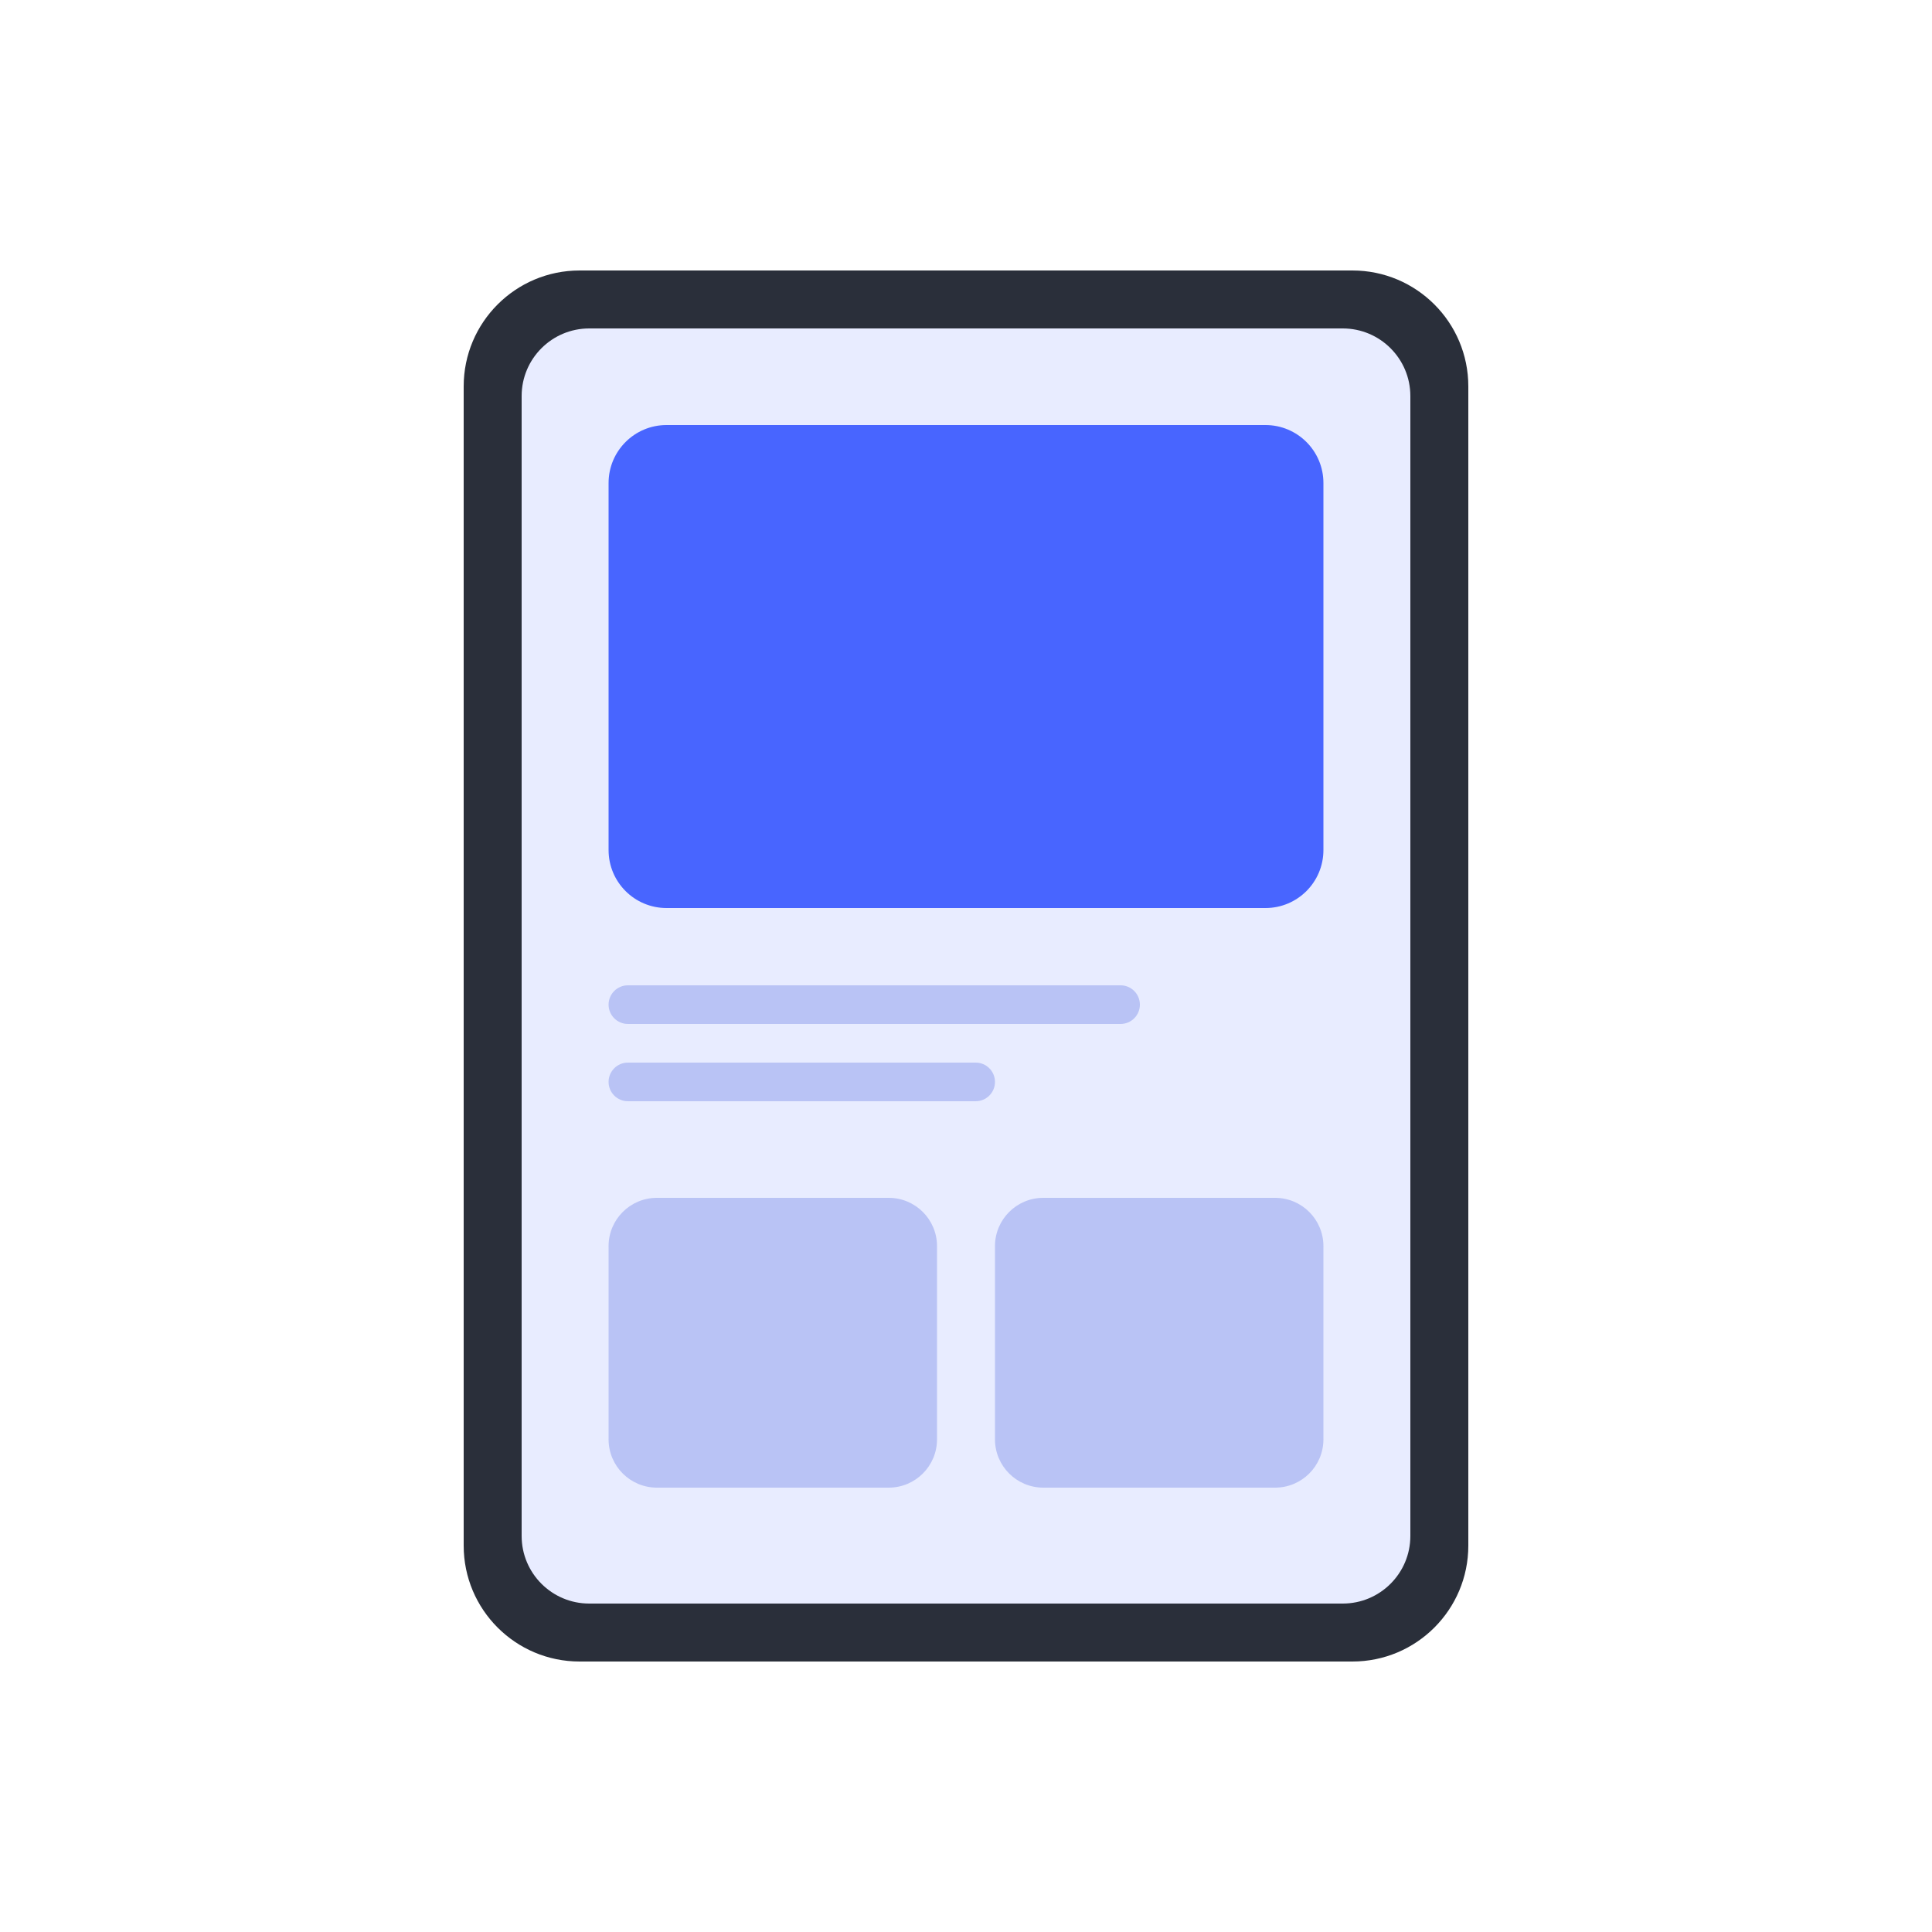
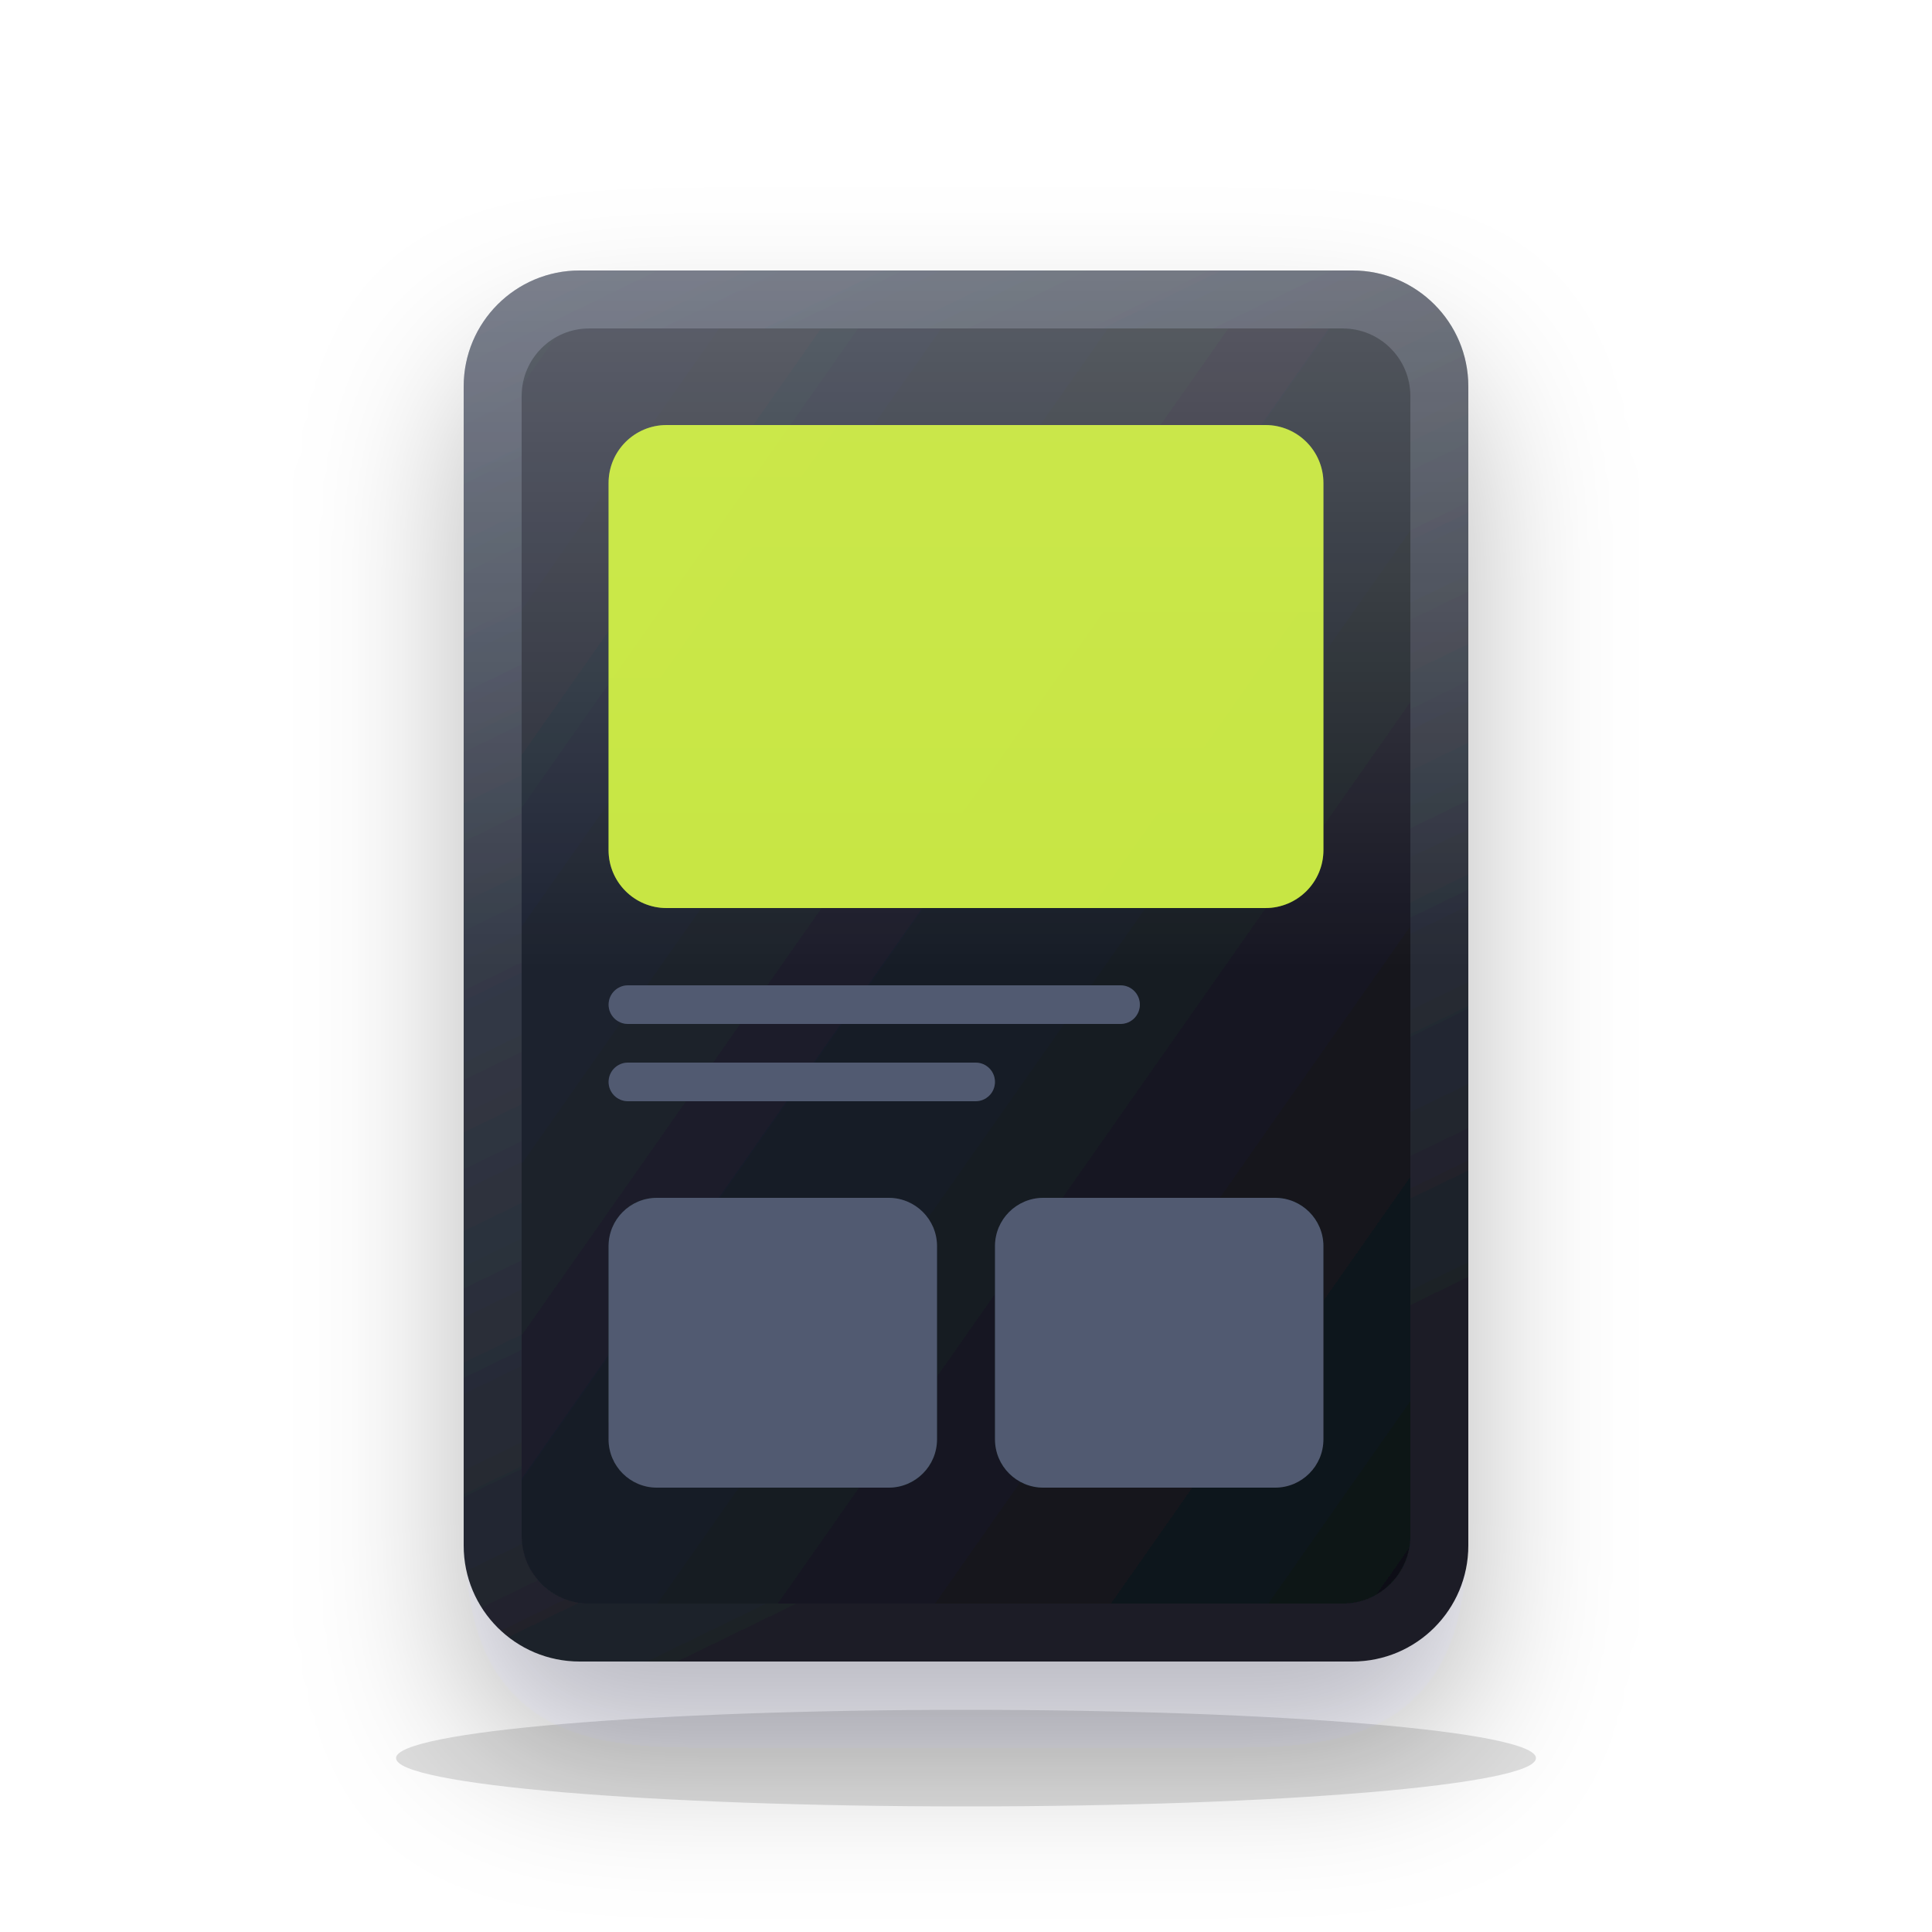
<svg xmlns="http://www.w3.org/2000/svg" viewBox="0 0 400 400" width="400" height="400" role="img">
-   <rect x="96" y="56" width="208" height="288" rx="24" fill="#2A2F3A" />
-   <rect x="108" y="68" width="184" height="264" rx="14" fill="#E8ECFF" />
-   <rect x="126" y="88" width="148" height="100" rx="12" fill="#2B4EFF" opacity=".85" />
-   <rect x="126" y="204" width="110" height="8" rx="4" fill="#B9C3F5" />
-   <rect x="126" y="220" width="80" height="8" rx="4" fill="#B9C3F5" />
-   <rect x="126" y="248" width="68" height="60" rx="10" fill="#B9C3F5" />
-   <rect x="206" y="248" width="68" height="60" rx="10" fill="#B9C3F5" />
+   <defs>
+     <linearGradient id="gb" x1="0" y1="0" x2="0.35" y2="1">
+       <stop offset="0" stop-color="#4A5263" />
+       <stop offset="1" stop-color="#1A1D25" />
+     </linearGradient>
+     <linearGradient id="gm" x1="0" y1="0" x2="0.3" y2="1">
+       <stop offset="0" stop-color="#6B7385" />
+       <stop offset="1" stop-color="#2F3542" />
+     </linearGradient>
+     <linearGradient id="gd" x1="0" y1="0" x2="0" y2="1">
+       <stop offset="0" stop-color="#20242E" />
+       <stop offset="1" stop-color="#0B0D12" />
+     </linearGradient>
+     <linearGradient id="gs" x1="0" y1="0" x2="1" y2="1">
+       <stop offset="0" stop-color="#232937" />
+       <stop offset="1" stop-color="#0E1117" />
+     </linearGradient>
+     <linearGradient id="gl" x1="0" y1="0" x2="0" y2="1">
+       <stop offset="0" stop-color="#fff" stop-opacity=".55" />
+       <stop offset=".5" stop-color="#fff" stop-opacity="0" />
+     </linearGradient>
+     <filter id="sh" x="-30%" y="-30%" width="160%" height="170%">
+       <feDropShadow dx="0" dy="18" stdDeviation="16" flood-color="#0B0D12" flood-opacity=".28" />
+     </filter>
+   </defs>
+   <ellipse cx="200" cy="364" rx="118" ry="10" fill="#0B0D12" opacity=".14" />
+   <g filter="url(#sh)">
+     <rect x="96" y="56" width="208" height="288" rx="24" fill="url(#gb)" />
+     <rect x="108" y="68" width="184" height="264" rx="14" fill="url(#gs)" />
+     <rect x="126" y="88" width="148" height="100" rx="12" fill="#C6F432" opacity=".85" />
+     <rect x="126" y="204" width="110" height="8" rx="4" fill="#3A4254" />
+     <rect x="126" y="220" width="80" height="8" rx="4" fill="#3A4254" />
+     <rect x="126" y="248" width="68" height="60" rx="10" fill="#3A4254" />
+     <rect x="206" y="248" width="68" height="60" rx="10" fill="#3A4254" />
+   </g>
+   <g opacity=".5" style="mix-blend-mode:screen">
+     <rect x="96" y="56" width="208" height="288" rx="24" fill="url(#gl)" />
+     <rect x="108" y="68" width="184" height="264" rx="14" fill="none" />
+     <rect x="126" y="88" width="148" height="100" rx="12" fill="#C6F432" opacity=".85" />
+     <rect x="126" y="204" width="110" height="8" rx="4" fill="#3A4254" />
+     <rect x="126" y="220" width="80" height="8" rx="4" fill="#3A4254" />
+     <rect x="126" y="248" width="68" height="60" rx="10" fill="#3A4254" />
+     <rect x="206" y="248" width="68" height="60" rx="10" fill="#3A4254" />
+   </g>
</svg>
